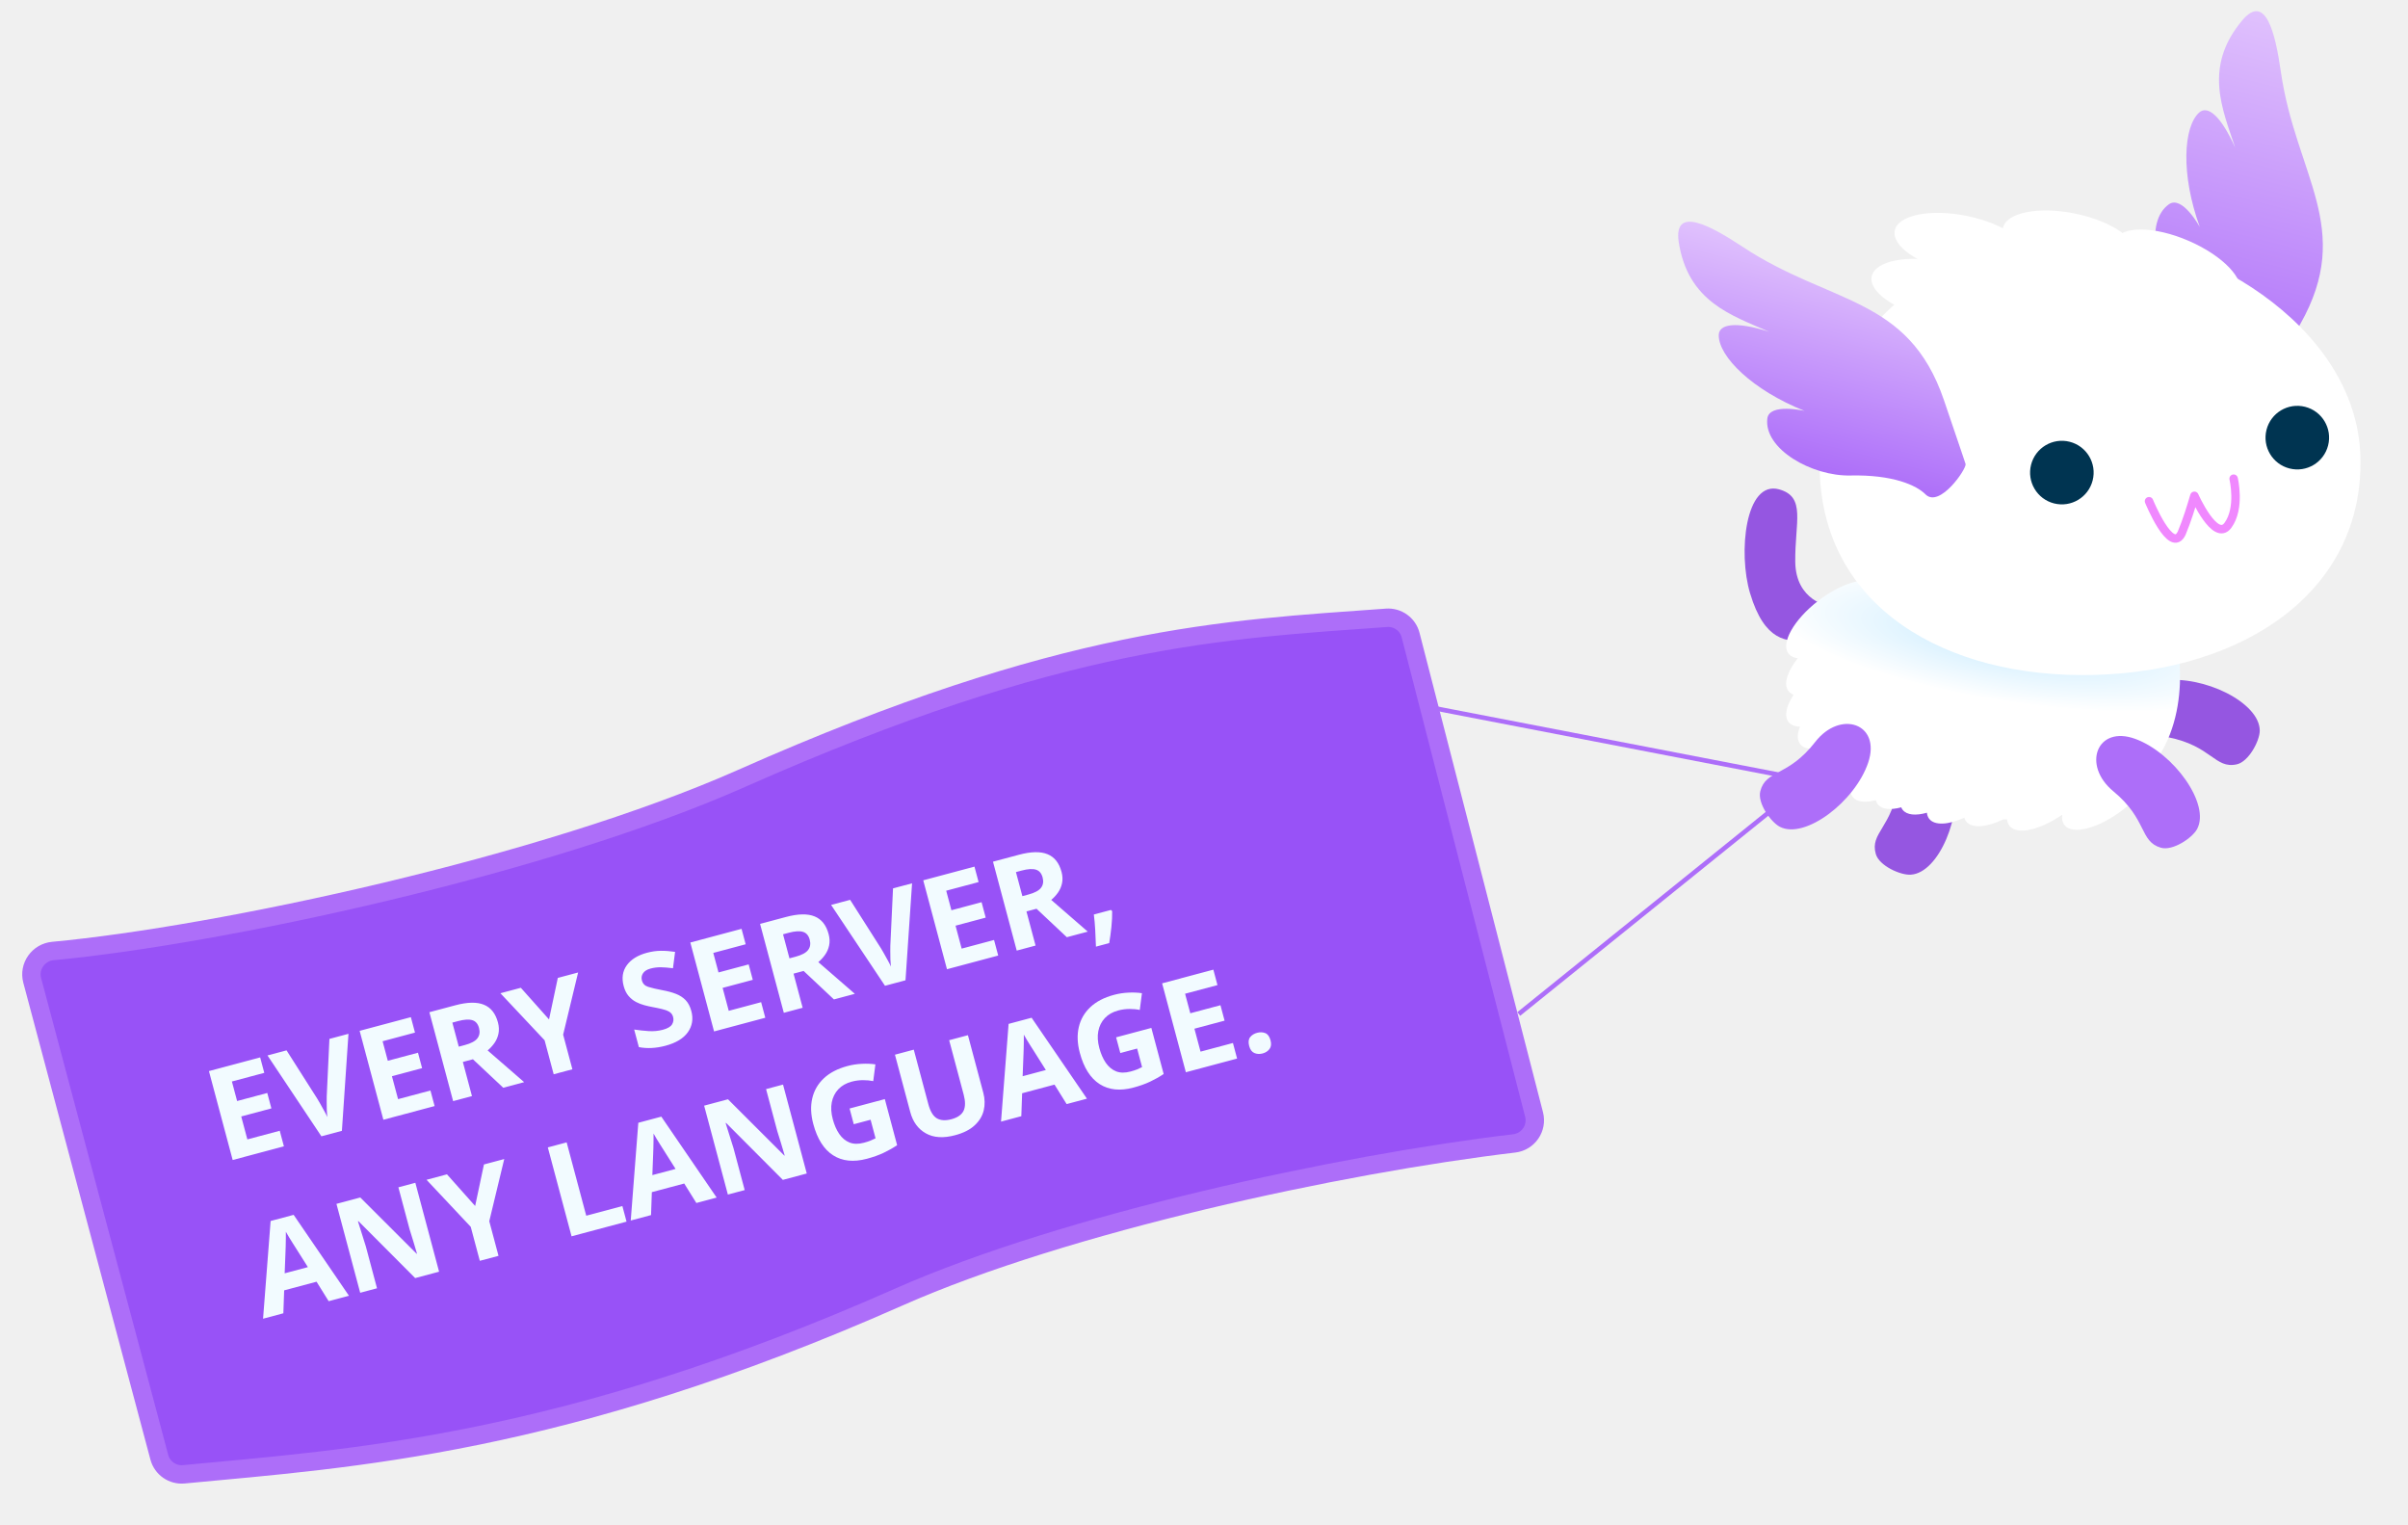
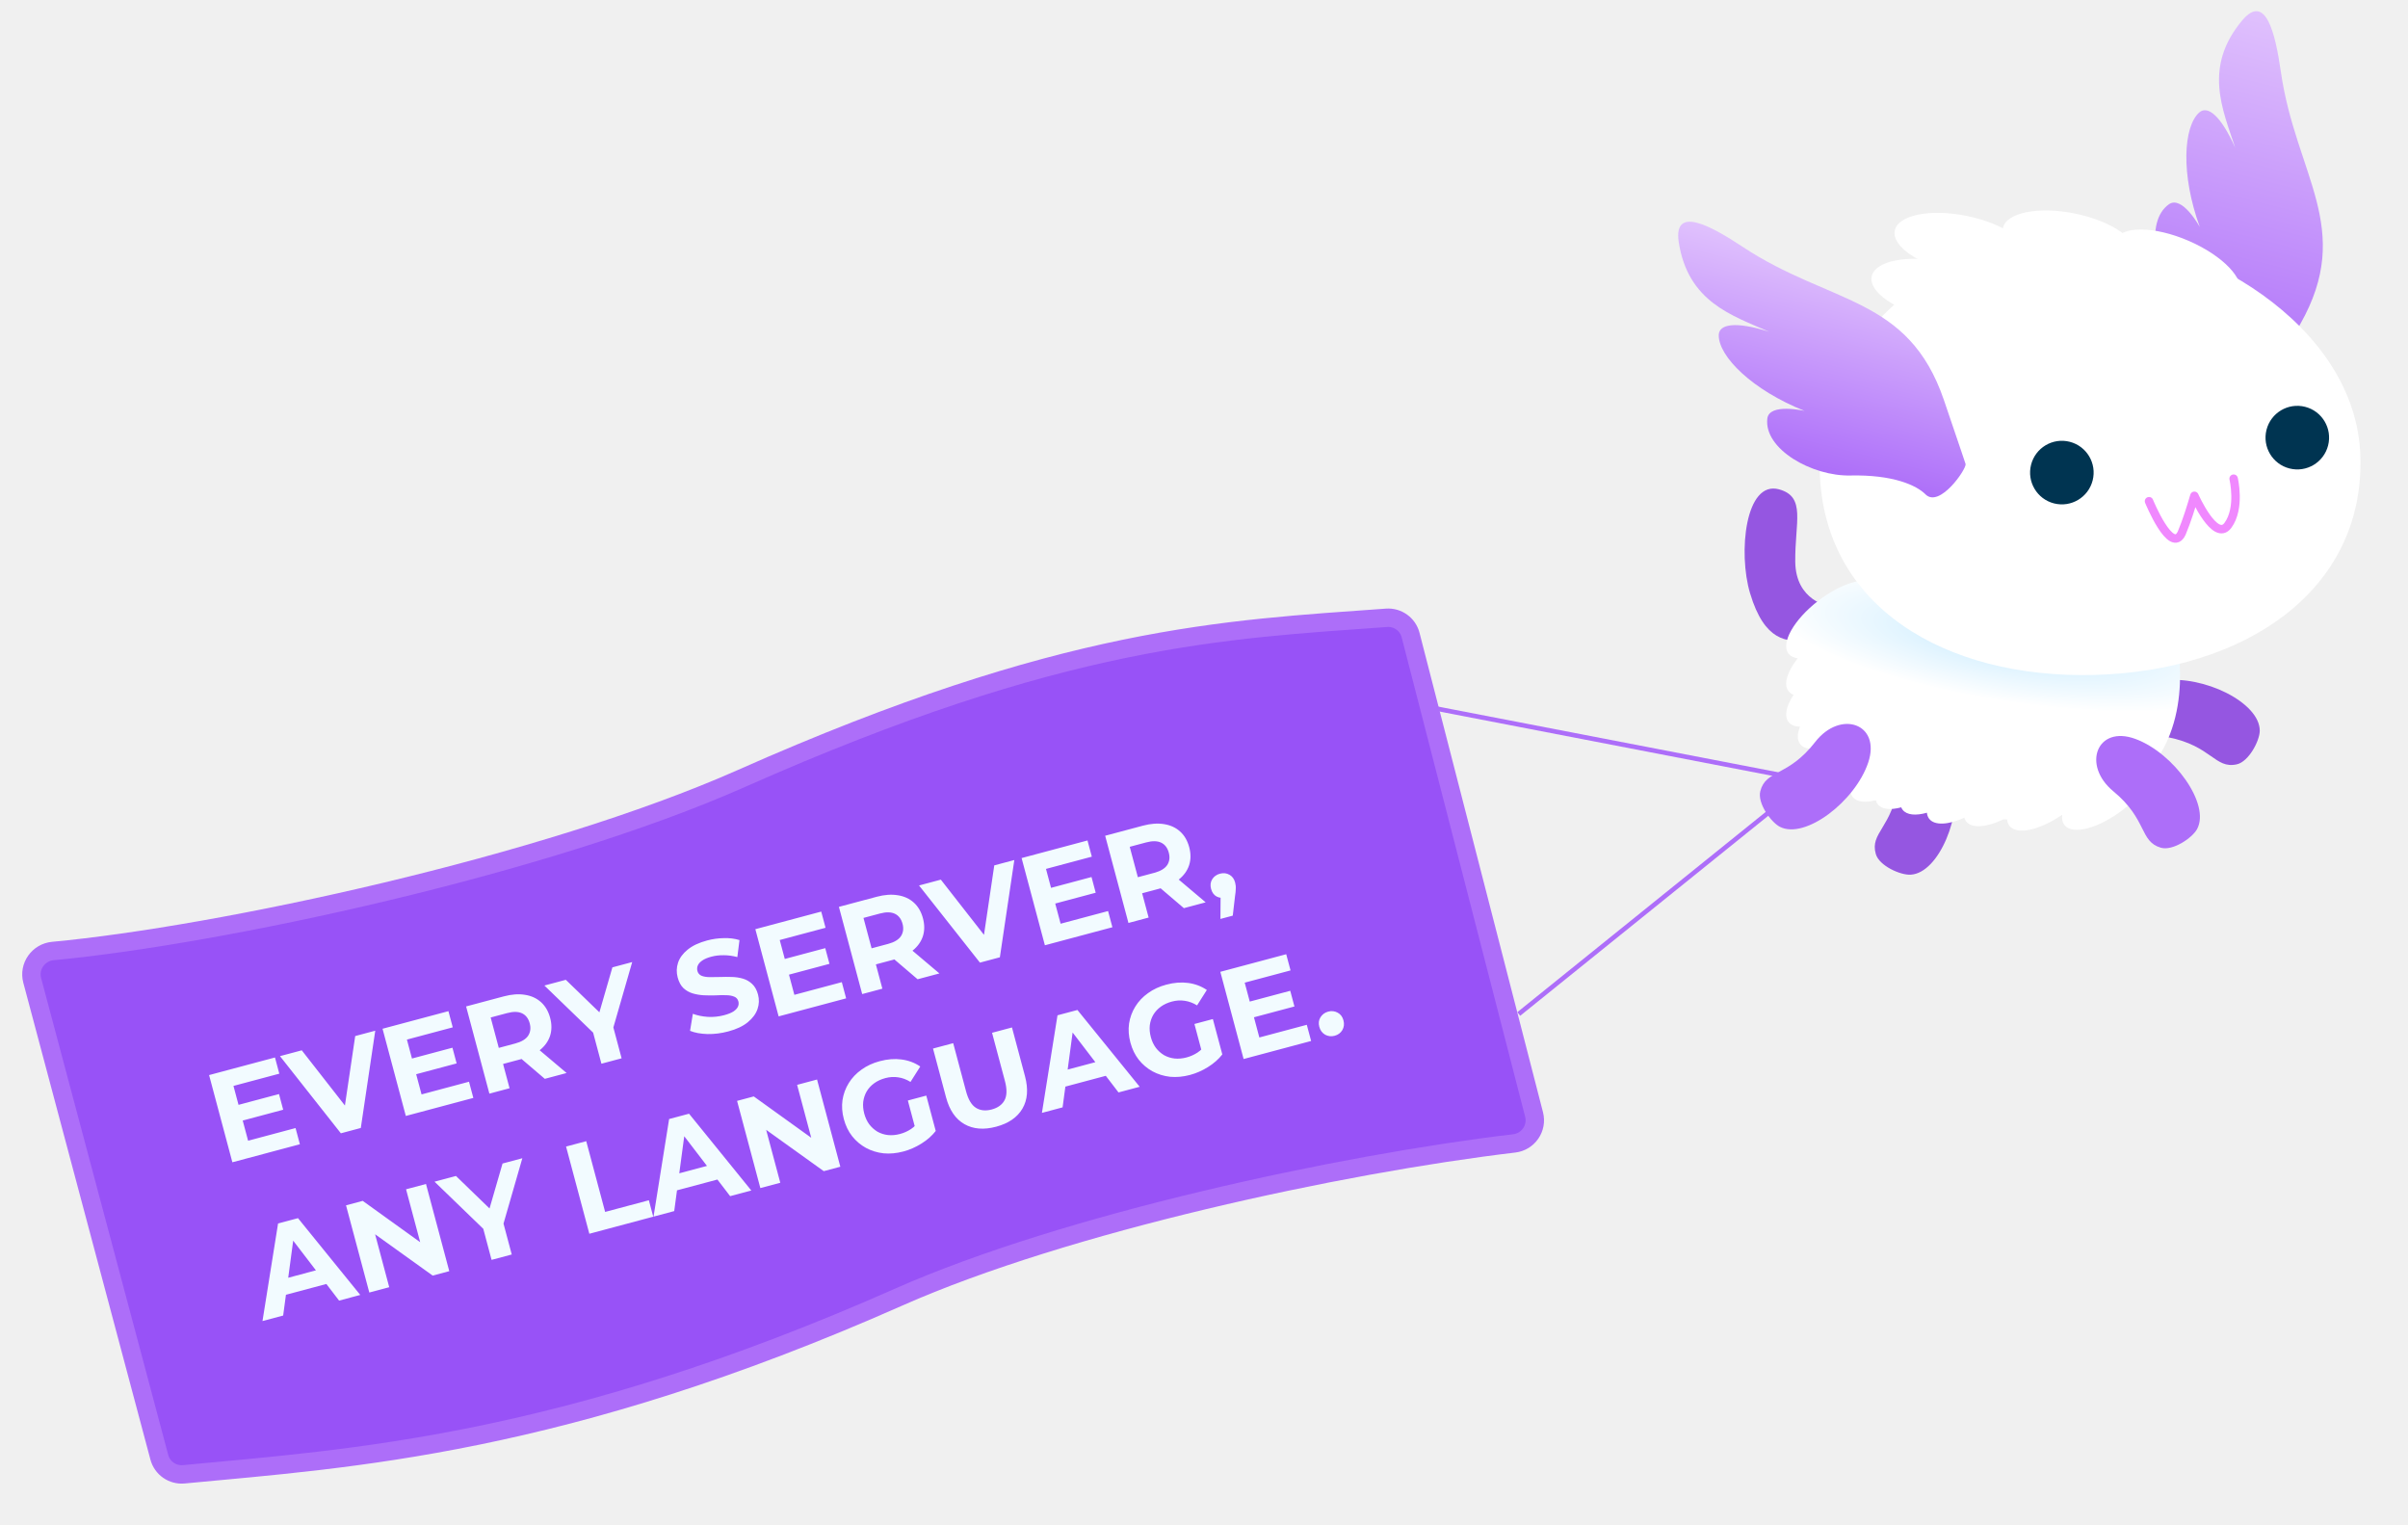
<svg xmlns="http://www.w3.org/2000/svg" width="523" height="331" viewBox="0 0 523 331" fill="none">
  <path d="M161.085 169.026C118.202 188.052 47.453 203.159 11.498 206.514C8.352 206.808 6.182 209.844 6.996 212.897L34.605 316.454C35.236 318.824 37.489 320.386 39.93 320.154C76.07 316.715 122.095 314.042 195.21 281.665C231.55 265.573 291.192 252.765 328.876 248.297C331.916 247.936 333.954 244.991 333.19 242.026L306.37 137.908C305.766 135.56 303.563 133.985 301.145 134.161C265.969 136.714 231.15 137.941 161.085 169.026Z" fill="#9852F7" stroke="#AD6EF9" stroke-width="4" />
  <path d="M310.239 153.544L392.774 169.481L329.863 220.192" stroke="#AD6EF9" />
-   <text transform="translate(41 225.944) rotate(-14.9511)" fill="#F2FBFF" xml:space="preserve" style="white-space: pre" font-family="Montserrat" font-size="28" font-weight="bold" letter-spacing="0em">
-     <tspan x="0" y="27.538">EVERY SERVER,
- </tspan>
-     <tspan x="0" y="62.538">ANY LANGUAGE.</tspan>
-   </text>
+   <path d="M51.48 240.012L60.597 237.578L61.507 240.986L52.391 243.421L51.48 240.012ZM53.886 247.716L64.192 244.964L65.131 248.481L50.469 252.396L45.413 233.46L59.723 229.638L60.662 233.155L50.707 235.813L53.886 247.716ZM74.035 246.103L60.809 229.348L65.543 228.084L77.163 242.949L74.377 243.693L77.148 224.985L81.504 223.822L78.364 244.947L74.035 246.103ZM89.153 229.952L98.269 227.518L99.179 230.926L90.063 233.361L89.153 229.952ZM91.558 237.657L101.864 234.904L102.804 238.421L88.141 242.336L83.085 223.4L97.395 219.579L98.334 223.095L88.379 225.754L91.558 237.657ZM106.291 237.49L101.234 218.553L109.431 216.365C111.126 215.912 112.661 215.801 114.037 216.033C115.408 216.247 116.564 216.778 117.506 217.628C118.448 218.478 119.109 219.615 119.489 221.04C119.865 222.447 119.856 223.753 119.464 224.959C119.066 226.147 118.326 227.176 117.244 228.044C116.163 228.913 114.774 229.573 113.079 230.026L107.317 231.565L108.751 229.124L110.673 236.32L106.291 237.49ZM118.329 234.275L111.76 228.668L116.44 227.419L123.063 233.011L118.329 234.275ZM108.881 229.611L106.385 228.075L111.903 226.601C113.256 226.24 114.189 225.682 114.702 224.927C115.21 224.153 115.327 223.253 115.053 222.225C114.773 221.179 114.223 220.456 113.402 220.057C112.58 219.658 111.493 219.639 110.141 220.001L104.622 221.474L106.014 218.871L108.881 229.611ZM130.626 230.991L128.56 223.255L130.269 225.638L118.238 214.013L122.891 212.77L132.115 221.697L129.437 222.412L133.009 210.068L137.31 208.92L132.677 224.995L132.943 222.084L135.009 229.821L130.626 230.991ZM158.17 223.984C156.655 224.389 155.151 224.578 153.656 224.552C152.157 224.508 150.896 224.274 149.875 223.852L150.482 220.154C151.448 220.514 152.531 220.737 153.732 220.822C154.947 220.884 156.122 220.763 157.258 220.46C158.124 220.229 158.797 219.962 159.276 219.66C159.769 219.335 160.101 218.986 160.272 218.612C160.442 218.238 160.475 217.853 160.369 217.456C160.234 216.951 159.929 216.607 159.456 216.425C158.977 216.224 158.389 216.12 157.692 216.113C156.989 216.088 156.22 216.1 155.383 216.15C154.559 216.177 153.717 216.17 152.856 216.129C152.013 216.084 151.214 215.949 150.459 215.726C149.704 215.503 149.032 215.122 148.444 214.583C147.874 214.04 147.454 213.263 147.184 212.253C146.895 211.171 146.921 210.111 147.262 209.073C147.617 208.013 148.31 207.064 149.343 206.228C150.389 205.37 151.804 204.702 153.59 204.225C154.78 203.907 155.991 203.738 157.222 203.719C158.448 203.681 159.578 203.824 160.611 204.147L160.147 207.835C159.129 207.566 158.146 207.433 157.2 207.434C156.249 207.418 155.349 207.523 154.502 207.749C153.654 207.975 152.986 208.26 152.498 208.603C152.01 208.946 151.692 209.311 151.544 209.698C151.392 210.067 151.371 210.459 151.482 210.874C151.612 211.361 151.916 211.705 152.395 211.905C152.868 212.088 153.454 212.183 154.151 212.19C154.849 212.197 155.609 212.187 156.433 212.16C157.275 212.128 158.115 212.126 158.953 212.154C159.809 212.176 160.615 212.299 161.37 212.523C162.125 212.746 162.788 213.129 163.358 213.673C163.946 214.211 164.372 214.976 164.637 215.968C164.921 217.032 164.884 218.086 164.525 219.128C164.166 220.171 163.463 221.122 162.417 221.981C161.389 222.835 159.974 223.502 158.17 223.984ZM170.124 208.33L179.24 205.896L180.151 209.304L171.034 211.739L170.124 208.33ZM172.529 216.034L182.836 213.282L183.775 216.799L169.113 220.714L164.056 201.778L178.367 197.956L179.306 201.473L169.351 204.132L172.529 216.034ZM187.262 215.868L182.205 196.931L190.402 194.743C192.097 194.29 193.633 194.179 195.008 194.411C196.379 194.624 197.536 195.156 198.477 196.006C199.419 196.856 200.08 197.993 200.461 199.418C200.836 200.824 200.828 202.131 200.435 203.337C200.037 204.525 199.298 205.553 198.216 206.422C197.134 207.291 195.745 207.951 194.05 208.404L188.288 209.943L189.723 207.502L191.644 214.698L187.262 215.868ZM199.3 212.653L192.731 207.046L197.411 205.796L204.034 211.389L199.3 212.653ZM189.853 207.989L187.356 206.453L192.875 204.979C194.227 204.618 195.16 204.06 195.673 203.304C196.182 202.531 196.299 201.63 196.024 200.602C195.745 199.556 195.195 198.834 194.373 198.435C193.552 198.036 192.465 198.017 191.112 198.378L185.593 199.852L186.985 197.249L189.853 207.989ZM212.836 209.039L199.609 192.284L204.343 191.02L215.964 205.885L213.178 206.629L215.949 187.921L220.304 186.758L217.164 207.883L212.836 209.039ZM227.953 192.888L237.07 190.453L237.98 193.862L228.863 196.296L227.953 192.888ZM230.358 200.592L240.665 197.84L241.604 201.357L226.942 205.272L221.885 186.335L236.196 182.514L237.135 186.031L227.18 188.689L230.358 200.592ZM245.091 200.425L240.034 181.489L248.231 179.3C249.926 178.847 251.462 178.737 252.838 178.969C254.208 179.182 255.365 179.714 256.307 180.564C257.248 181.413 257.909 182.551 258.29 183.975C258.666 185.382 258.657 186.689 258.264 187.895C257.867 189.083 257.127 190.111 256.045 190.98C254.963 191.848 253.575 192.509 251.879 192.961L246.117 194.5L247.552 192.059L249.474 199.255L245.091 200.425ZM257.129 197.211L250.56 191.604L255.24 190.354L261.863 195.947L257.129 197.211ZM247.682 192.546L245.185 191.01L250.704 189.537C252.057 189.176 252.989 188.617 253.503 187.862C254.011 187.089 254.128 186.188 253.853 185.16C253.574 184.114 253.024 183.392 252.202 182.993C251.381 182.594 250.294 182.575 248.941 182.936L243.423 184.41L244.814 181.807L247.682 192.546ZM265.068 199.554L265.12 192.585L266.365 194.86C265.59 195.068 264.889 195.013 264.264 194.697C263.657 194.376 263.247 193.819 263.035 193.025C262.823 192.232 262.907 191.533 263.287 190.93C263.667 190.326 264.226 189.925 264.966 189.728C265.723 189.525 266.41 189.603 267.027 189.96C267.64 190.299 268.049 190.856 268.256 191.631C268.319 191.866 268.363 192.105 268.39 192.349C268.412 192.575 268.412 192.865 268.39 193.218C268.382 193.549 268.335 193.987 268.248 194.532L267.747 198.839L265.068 199.554ZM57.01 286.876L60.394 265.686L64.722 264.53L78.246 281.205L73.647 282.433L62.258 267.564L63.989 267.102L61.501 285.677L57.01 286.876ZM60.147 281.691L60.421 278.053L70.16 275.453L72.239 278.462L60.147 281.691ZM80.211 280.681L75.154 261.744L78.779 260.776L93.592 271.427L91.834 271.896L88.193 258.262L92.522 257.106L97.578 276.043L93.98 277.004L79.14 266.36L80.898 265.89L84.539 279.525L80.211 280.681ZM106.766 273.589L104.7 265.853L106.408 268.236L94.378 256.611L99.031 255.368L108.254 264.295L105.576 265.01L109.148 252.666L113.449 251.518L108.816 267.593L109.082 264.682L111.148 272.419L106.766 273.589ZM128.001 267.919L122.944 248.982L127.327 247.812L131.43 263.178L140.925 260.642L141.879 264.213L128.001 267.919ZM141.944 264.196L145.328 243.005L149.656 241.849L163.18 258.525L158.581 259.753L147.192 244.884L148.923 244.422L146.435 262.996L141.944 264.196ZM145.081 259.011L145.356 255.373L155.094 252.772L157.173 255.782L145.081 259.011ZM165.145 258L160.088 239.064L163.713 238.096L178.526 248.747L176.768 249.216L173.127 235.582L177.456 234.426L182.512 253.363L178.914 254.323L164.074 243.68L165.832 243.21L169.473 256.844L165.145 258ZM196.223 250.049C194.726 250.449 193.284 250.583 191.896 250.451C190.522 250.296 189.248 249.902 188.074 249.269C186.918 248.631 185.92 247.787 185.079 246.736C184.256 245.681 183.654 244.44 183.274 243.016C182.893 241.591 182.797 240.216 182.984 238.891C183.189 237.561 183.643 236.329 184.344 235.195C185.046 234.061 185.966 233.091 187.103 232.285C188.235 231.461 189.559 230.846 191.074 230.442C192.751 229.994 194.332 229.871 195.816 230.074C197.318 230.272 198.67 230.78 199.874 231.598L197.754 234.947C196.876 234.408 195.986 234.076 195.083 233.95C194.175 233.806 193.243 233.862 192.287 234.117C191.368 234.363 190.567 234.731 189.887 235.222C189.207 235.713 188.659 236.303 188.245 236.993C187.848 237.679 187.595 238.432 187.486 239.254C187.395 240.07 187.47 240.929 187.71 241.831C187.946 242.715 188.307 243.488 188.793 244.15C189.298 244.808 189.895 245.344 190.585 245.758C191.289 246.15 192.049 246.392 192.865 246.483C193.7 246.569 194.568 246.492 195.469 246.251C196.335 246.02 197.138 245.661 197.877 245.173C198.629 244.663 199.304 243.971 199.902 243.097L203.236 245.597C202.415 246.647 201.374 247.563 200.115 248.343C198.873 249.119 197.575 249.688 196.223 250.049ZM199.08 246.098L197.18 238.983L201.184 237.914L203.236 245.597L199.08 246.098ZM216.363 244.671C213.676 245.389 211.375 245.201 209.46 244.109C207.545 243.017 206.217 241.082 205.476 238.304L202.644 227.7L207.026 226.53L209.815 236.972C210.296 238.775 211.013 239.975 211.964 240.571C212.915 241.167 214.058 241.287 215.393 240.931C216.727 240.574 217.659 239.901 218.186 238.91C218.714 237.919 218.737 236.521 218.255 234.718L215.467 224.276L219.795 223.12L222.627 233.724C223.368 236.502 223.181 238.841 222.066 240.743C220.951 242.644 219.05 243.954 216.363 244.671ZM226.297 241.67L229.681 220.48L234.009 219.324L247.533 236L242.934 237.228L231.545 222.359L233.276 221.897L230.788 240.471L226.297 241.67ZM229.434 236.486L229.708 232.848L239.447 230.247L241.526 233.257L229.434 236.486ZM258.464 233.429C256.967 233.828 255.525 233.962 254.137 233.831C252.763 233.676 251.489 233.282 250.315 232.649C249.159 232.011 248.161 231.166 247.32 230.116C246.497 229.06 245.895 227.82 245.515 226.395C245.134 224.971 245.038 223.596 245.225 222.27C245.43 220.941 245.884 219.708 246.585 218.574C247.287 217.44 248.207 216.47 249.344 215.664C250.476 214.84 251.8 214.226 253.315 213.821C254.992 213.373 256.573 213.251 258.057 213.453C259.558 213.651 260.911 214.16 262.115 214.978L259.995 218.326C259.117 217.788 258.227 217.456 257.324 217.33C256.416 217.186 255.484 217.241 254.528 217.497C253.608 217.742 252.808 218.11 252.128 218.601C251.448 219.092 250.9 219.683 250.485 220.373C250.089 221.059 249.836 221.812 249.727 222.633C249.636 223.45 249.711 224.309 249.951 225.211C250.187 226.094 250.548 226.867 251.034 227.53C251.538 228.187 252.136 228.723 252.826 229.138C253.53 229.53 254.29 229.771 255.106 229.862C255.941 229.948 256.809 229.871 257.71 229.63C258.576 229.399 259.379 229.04 260.118 228.553C260.87 228.043 261.545 227.351 262.143 226.476L265.477 228.977C264.656 230.027 263.615 230.942 262.356 231.723C261.114 232.499 259.816 233.067 258.464 233.429ZM261.321 229.478L259.421 222.363L263.425 221.294L265.477 228.977L261.321 229.478ZM271.115 217.588L280.232 215.154L281.142 218.563L272.025 220.997L271.115 217.588ZM273.52 225.293L283.827 222.541L284.766 226.057L270.104 229.973L265.047 211.036L279.358 207.215L280.297 210.732L270.342 213.39L273.52 225.293ZM289.874 224.925C289.152 225.118 288.465 225.041 287.812 224.693C287.172 224.323 286.749 223.75 286.542 222.975C286.334 222.199 286.421 221.51 286.801 220.906C287.194 220.279 287.751 219.87 288.472 219.677C289.212 219.48 289.899 219.557 290.534 219.909C291.164 220.243 291.583 220.798 291.79 221.573C291.997 222.349 291.915 223.057 291.545 223.696C291.17 224.318 290.613 224.728 289.874 224.925Z" fill="#F2FBFF" />
  <path d="M470.922 160.107C480.339 161.966 481.051 167.028 485.805 165.982C488.418 165.407 490.786 160.867 490.802 158.692C490.831 152.555 478.555 146.556 469.739 147.799C460.923 149.042 462.145 158.368 470.922 160.107Z" fill="#9556E1" />
  <path d="M412.277 170.225C411.05 179.746 406.054 180.792 407.416 185.473C408.164 188.034 412.819 190.102 415.019 189.94C421.141 189.56 426.313 176.897 424.475 168.182C422.636 159.468 413.42 161.334 412.277 170.225Z" fill="#9556E1" />
  <path d="M392.001 139.186C388.255 139.245 383.29 139.507 380.098 128.815C377.468 120.001 379.073 104.232 386.415 106.268C392.297 107.896 389.825 113.398 389.916 121.98C390.006 130.562 397.318 131.643 397.318 131.643L392.001 139.186Z" fill="#9556E1" />
-   <path fill-rule="evenodd" clip-rule="evenodd" d="M390.459 142.946C389.581 142.837 388.887 142.507 388.448 141.937C386.714 139.687 389.613 134.546 394.922 130.457C399.999 126.547 405.44 125.012 407.424 126.852C413.416 126.157 421.19 127.67 432.048 130.138C441.846 132.366 447.811 130.593 452.595 129.172C459.121 127.233 463.448 125.947 472.302 136.355C472.302 136.355 476.904 153.215 468.06 165.465C468.455 168.032 465.675 172.313 461.121 175.821C455.812 179.911 450.102 181.401 448.368 179.151C447.934 178.587 447.79 177.842 447.902 176.978L447.791 176.998C442.91 180.313 438.011 181.377 436.428 179.322C436.133 178.939 435.972 178.473 435.935 177.943C435.666 177.942 435.395 177.939 435.122 177.934C431.467 179.681 428.253 179.96 427.027 178.368C426.847 178.134 426.717 177.869 426.634 177.577C423.171 179.131 420.173 179.323 418.998 177.799C418.717 177.433 418.557 176.992 418.511 176.49C416.092 177.17 414.131 177.007 413.234 175.843C413.111 175.683 413.01 175.507 412.933 175.319C410.586 175.948 408.691 175.768 407.813 174.628C407.618 174.376 407.482 174.086 407.401 173.766C405.099 174.365 403.244 174.173 402.378 173.05C401.88 172.403 401.764 171.518 401.979 170.487C398.171 168.171 395.431 165.471 393.522 162.617C392.389 162.59 391.499 162.252 390.973 161.57C390.291 160.684 390.326 159.352 390.943 157.812C389.835 157.776 388.965 157.437 388.448 156.766C387.466 155.491 387.97 153.289 389.557 150.876C389.099 150.703 388.723 150.44 388.448 150.083C387.299 148.591 388.185 145.829 390.459 142.946Z" fill="url(#paint0_radial_3_2709)" />
+   <path fill-rule="evenodd" clip-rule="evenodd" d="M390.459 142.946C389.581 142.837 388.887 142.507 388.448 141.937C386.714 139.687 389.613 134.546 394.922 130.457C399.999 126.547 405.44 125.012 407.424 126.852C413.416 126.157 421.19 127.67 432.048 130.138C441.846 132.366 447.811 130.593 452.595 129.172C459.121 127.233 463.448 125.947 472.302 136.355C472.302 136.355 476.904 153.215 468.06 165.465C468.455 168.032 465.675 172.313 461.121 175.821C455.812 179.911 450.102 181.401 448.368 179.151C447.934 178.587 447.79 177.842 447.902 176.978L447.791 176.998C442.91 180.313 438.011 181.377 436.428 179.322C436.133 178.939 435.972 178.473 435.935 177.943C435.666 177.942 435.395 177.939 435.122 177.934C431.467 179.681 428.253 179.96 427.027 178.368C426.847 178.134 426.717 177.869 426.634 177.577C423.171 179.131 420.173 179.323 418.998 177.799C418.717 177.433 418.557 176.992 418.511 176.49C416.092 177.17 414.131 177.007 413.234 175.843C413.111 175.683 413.01 175.507 412.933 175.319C410.586 175.948 408.691 175.768 407.813 174.628C407.618 174.376 407.482 174.086 407.401 173.766C405.099 174.365 403.244 174.173 402.378 173.05C401.88 172.403 401.764 171.518 401.979 170.487C398.171 168.171 395.431 165.471 393.522 162.617C392.389 162.59 391.499 162.252 390.973 161.57C390.291 160.684 390.326 159.352 390.943 157.812C389.835 157.776 388.965 157.437 388.448 156.766C387.466 155.491 387.97 153.289 389.557 150.876C389.099 150.703 388.724 150.44 388.448 150.083C387.299 148.591 388.185 145.829 390.459 142.946Z" fill="url(#paint0_radial_3_2709)" />
  <path d="M394.237 161.139C388.353 168.727 383.519 167.096 382.322 171.823C381.664 174.417 384.636 178.557 386.593 179.553C392.058 182.334 402.927 174.045 405.762 165.591C408.598 157.138 399.728 154.061 394.237 161.139Z" fill="#AD6EF9" />
  <path d="M459.007 171.837C466.422 177.958 464.641 182.73 469.339 184.092C471.907 184.828 476.137 181.976 477.185 180.049C480.127 174.658 472.156 163.546 463.803 160.466C455.45 157.387 452.099 166.146 459.007 171.837Z" fill="#AD6EF9" />
  <path d="M492.411 83.109C492.411 83.109 493.349 81.546 499.608 70.368C511.387 49.519 498.63 38.185 495.369 15.486C494.173 7.146 492.058 -1.638 486.967 4.46C478.518 14.567 482.704 23.691 485.474 32.085C482.36 25.1 479.471 22.819 477.646 24.435C474.213 27.538 473.614 37.845 477.78 49.294C477.78 49.294 473.991 42.363 471.094 44.344C465.649 48.181 468.2 59.949 473.895 66.092C480.13 72.822 481.87 78.175 481.699 81.044C481.573 85.249 491.586 84.012 492.411 83.109Z" fill="url(#paint1_linear_3_2709)" />
  <path d="M512.663 99.23C513.439 128.555 487.248 145.753 454.832 146.571C422.417 147.39 396.016 131.672 395.24 102.347C394.465 73.022 421.406 50.824 453.847 50.794C476.238 50.786 511.894 69.88 512.663 99.23Z" fill="white" />
  <path d="M466.754 108.842C466.754 108.842 471.581 120.657 473.856 115.751C474.968 113.128 475.97 109.837 476.605 107.67C476.605 107.67 481.123 117.831 483.886 114.082C486.648 110.333 485.129 103.95 485.129 103.95" stroke="#F088FE" stroke-width="1.84" stroke-linecap="round" stroke-linejoin="round" />
  <path d="M446.125 109.319C449.82 110.255 453.574 108.017 454.511 104.32C455.447 100.624 453.211 96.868 449.516 95.932C445.822 94.996 442.067 97.234 441.131 100.931C440.194 104.628 442.43 108.383 446.125 109.319Z" fill="#003451" />
  <path d="M426.919 100.791C426.919 100.791 426.364 99.062 422.21 86.888C414.472 64.207 397.527 66.217 378.425 53.553C371.409 48.915 363.477 44.655 364.599 52.5C366.585 65.555 376.115 68.472 384.211 72.032C376.935 69.725 373.305 70.368 373.297 72.802C373.292 77.475 380.626 84.722 391.936 89.228C391.936 89.228 384.248 87.453 383.851 90.901C383.073 97.522 393.561 103.449 401.893 103.256C411.1 103.06 416.214 105.335 418.257 107.402C421.272 110.284 427.021 102.009 426.919 100.791Z" fill="url(#paint2_linear_3_2709)" />
  <path d="M497.261 101.73C500.956 102.666 504.711 100.428 505.647 96.731C506.584 93.034 504.348 89.278 500.653 88.342C496.958 87.406 493.204 89.645 492.267 93.341C491.331 97.038 493.567 100.794 497.261 101.73Z" fill="#003451" />
  <ellipse cx="14.712" cy="6.237" rx="14.712" ry="6.237" transform="matrix(-0.917822 -0.396992 -0.396992 0.917822 488.857 58.1357)" fill="white" />
  <ellipse cx="14.712" cy="6.237" rx="14.712" ry="6.237" transform="matrix(-0.97987 -0.199639 -0.199639 0.97987 465.087 49.311)" fill="white" />
  <ellipse cx="14.712" cy="6.237" rx="14.712" ry="6.237" transform="matrix(-0.97987 -0.199639 -0.199639 0.97987 441.605 49.8325)" fill="white" />
  <ellipse cx="14.712" cy="6.237" rx="14.712" ry="6.237" transform="matrix(-0.97987 -0.199639 -0.199639 0.97987 436.596 59.8032)" fill="white" />
  <defs>
    <radialGradient id="paint0_radial_3_2709" cx="0" cy="0" r="1" gradientUnits="userSpaceOnUse" gradientTransform="translate(437.18 138.959) rotate(98.8628) scale(41.9126 165.183)">
      <stop stop-color="#C8EBFF" />
      <stop offset="0.323" stop-color="white" />
      <stop offset="1" stop-color="white" />
    </radialGradient>
    <linearGradient id="paint1_linear_3_2709" x1="498.692" y1="4.553" x2="478.992" y2="82.322" gradientUnits="userSpaceOnUse">
      <stop stop-color="#E0C1FD" />
      <stop offset="1" stop-color="#AD6EF9" />
    </linearGradient>
    <linearGradient id="paint2_linear_3_2709" x1="400.569" y1="56.479" x2="389.339" y2="100.809" gradientUnits="userSpaceOnUse">
      <stop stop-color="#E0C1FD" />
      <stop offset="1" stop-color="#AD6EF9" />
    </linearGradient>
  </defs>
</svg>
